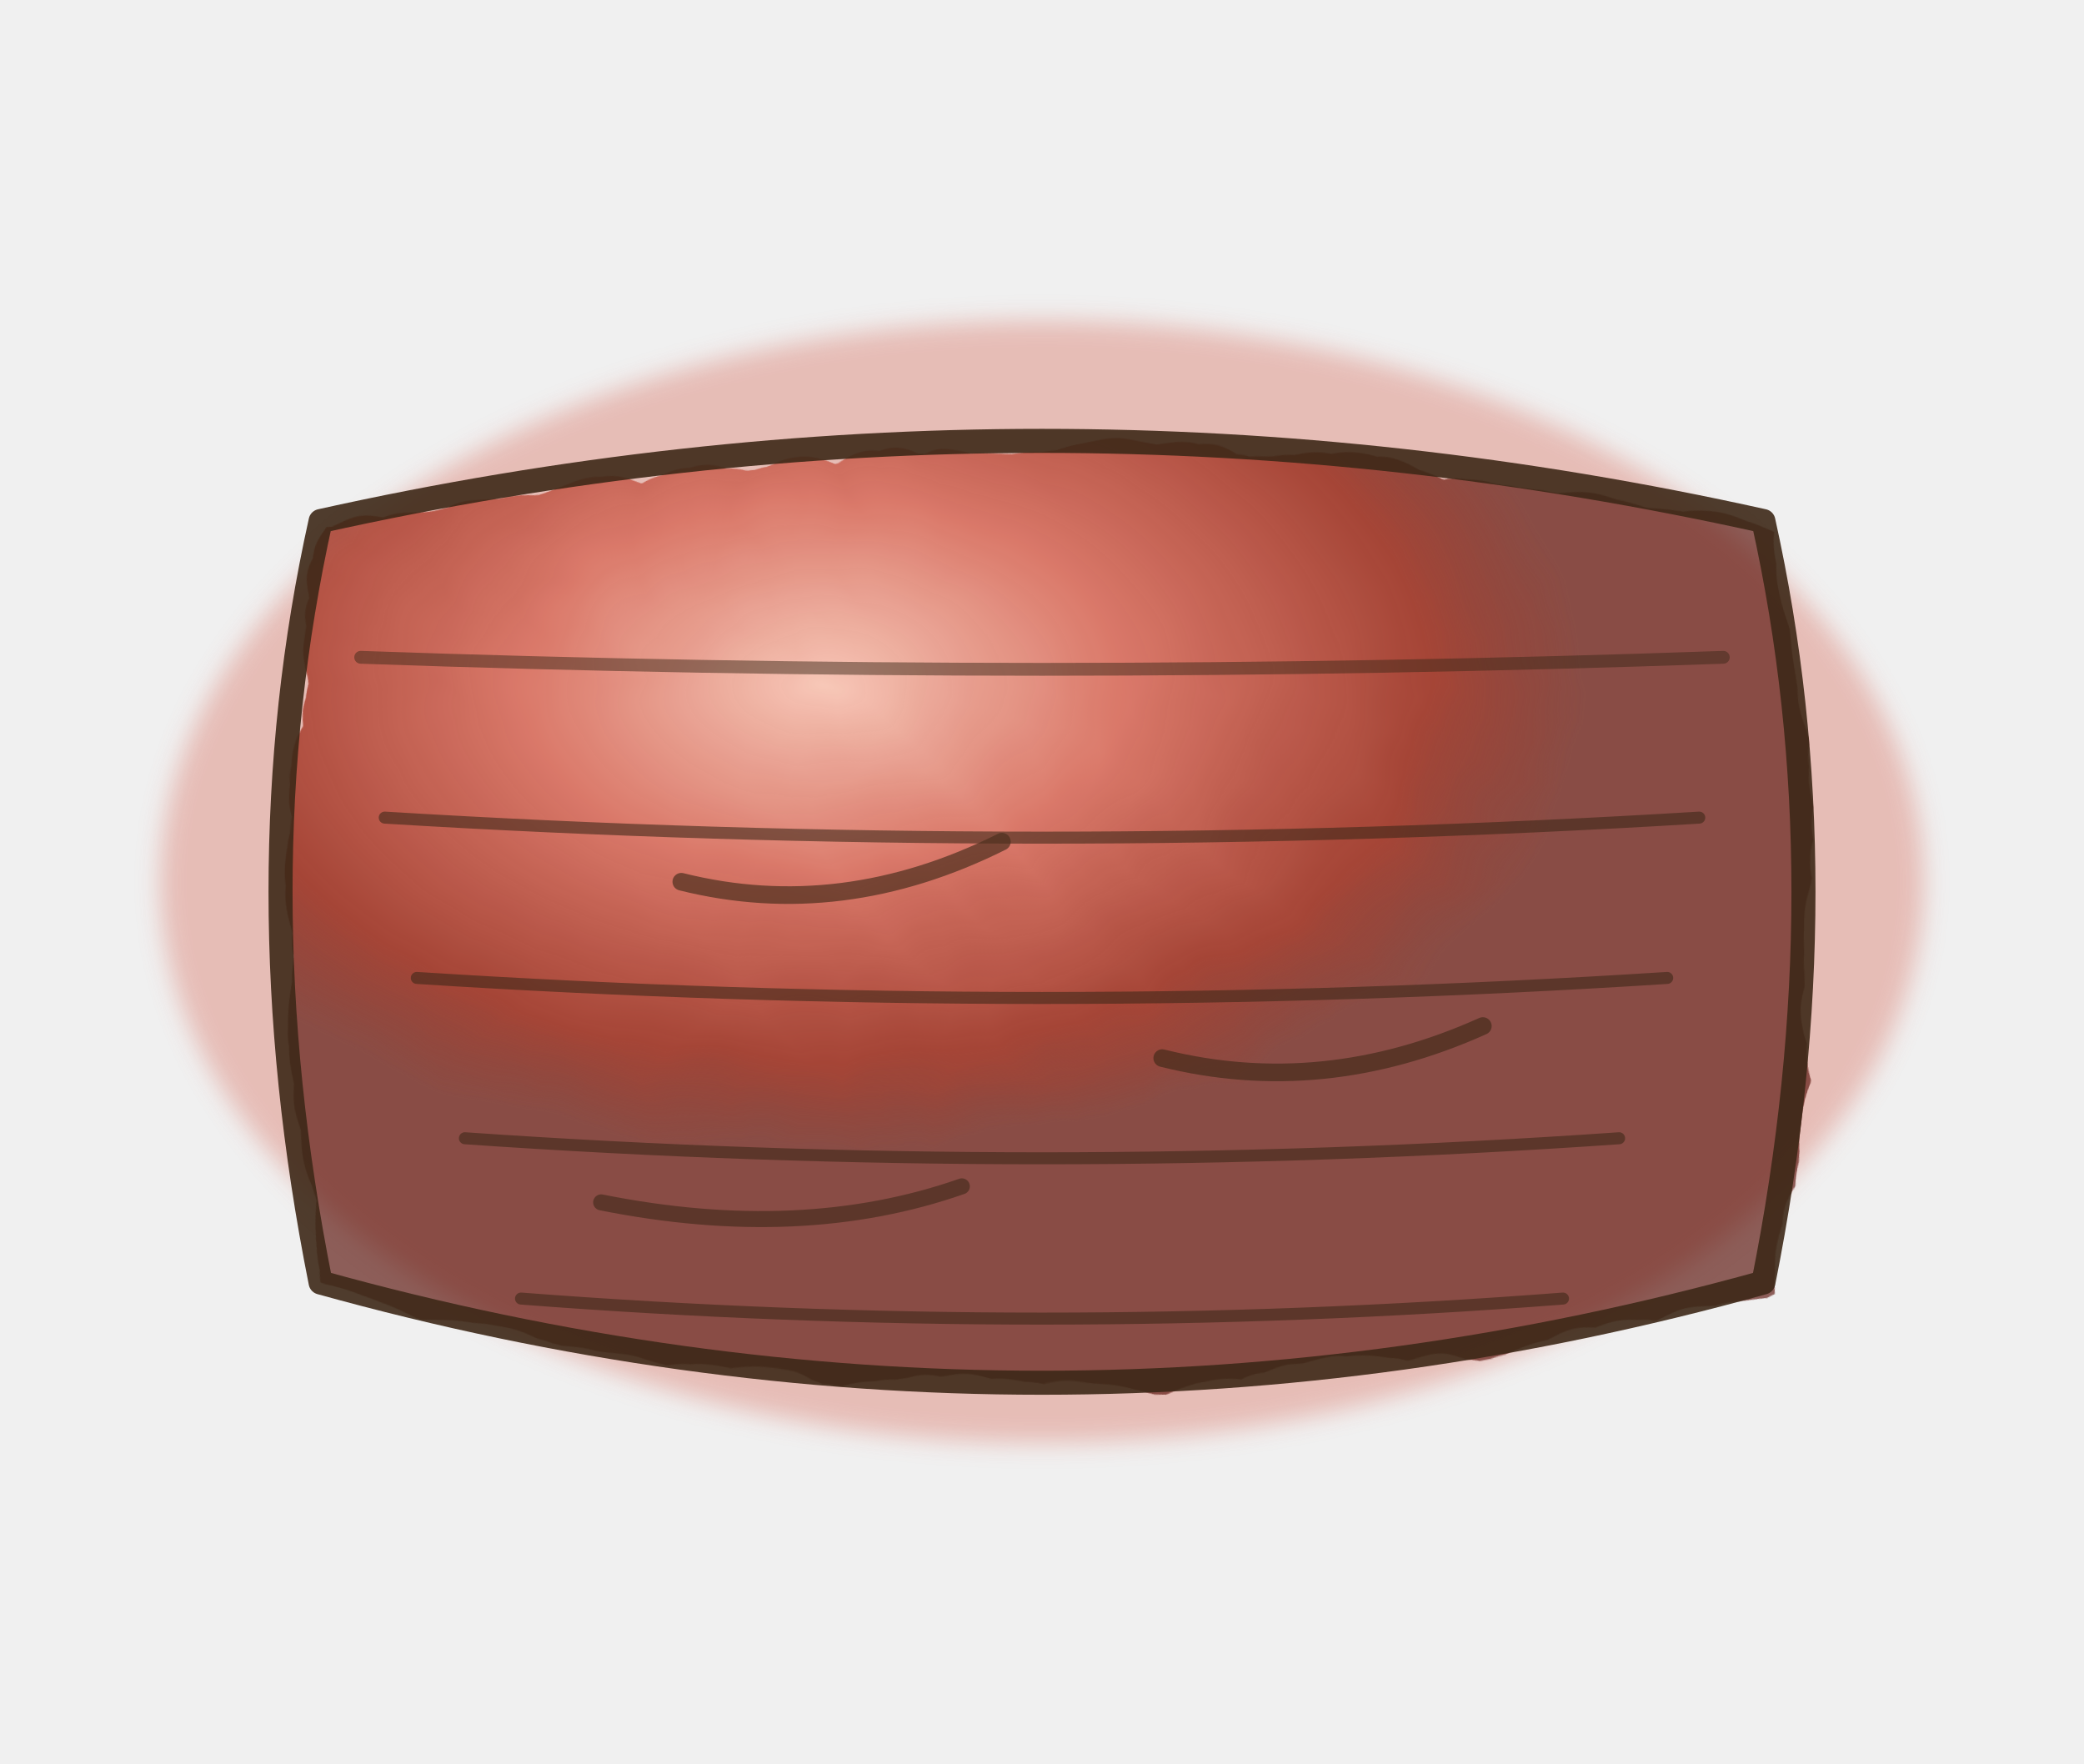
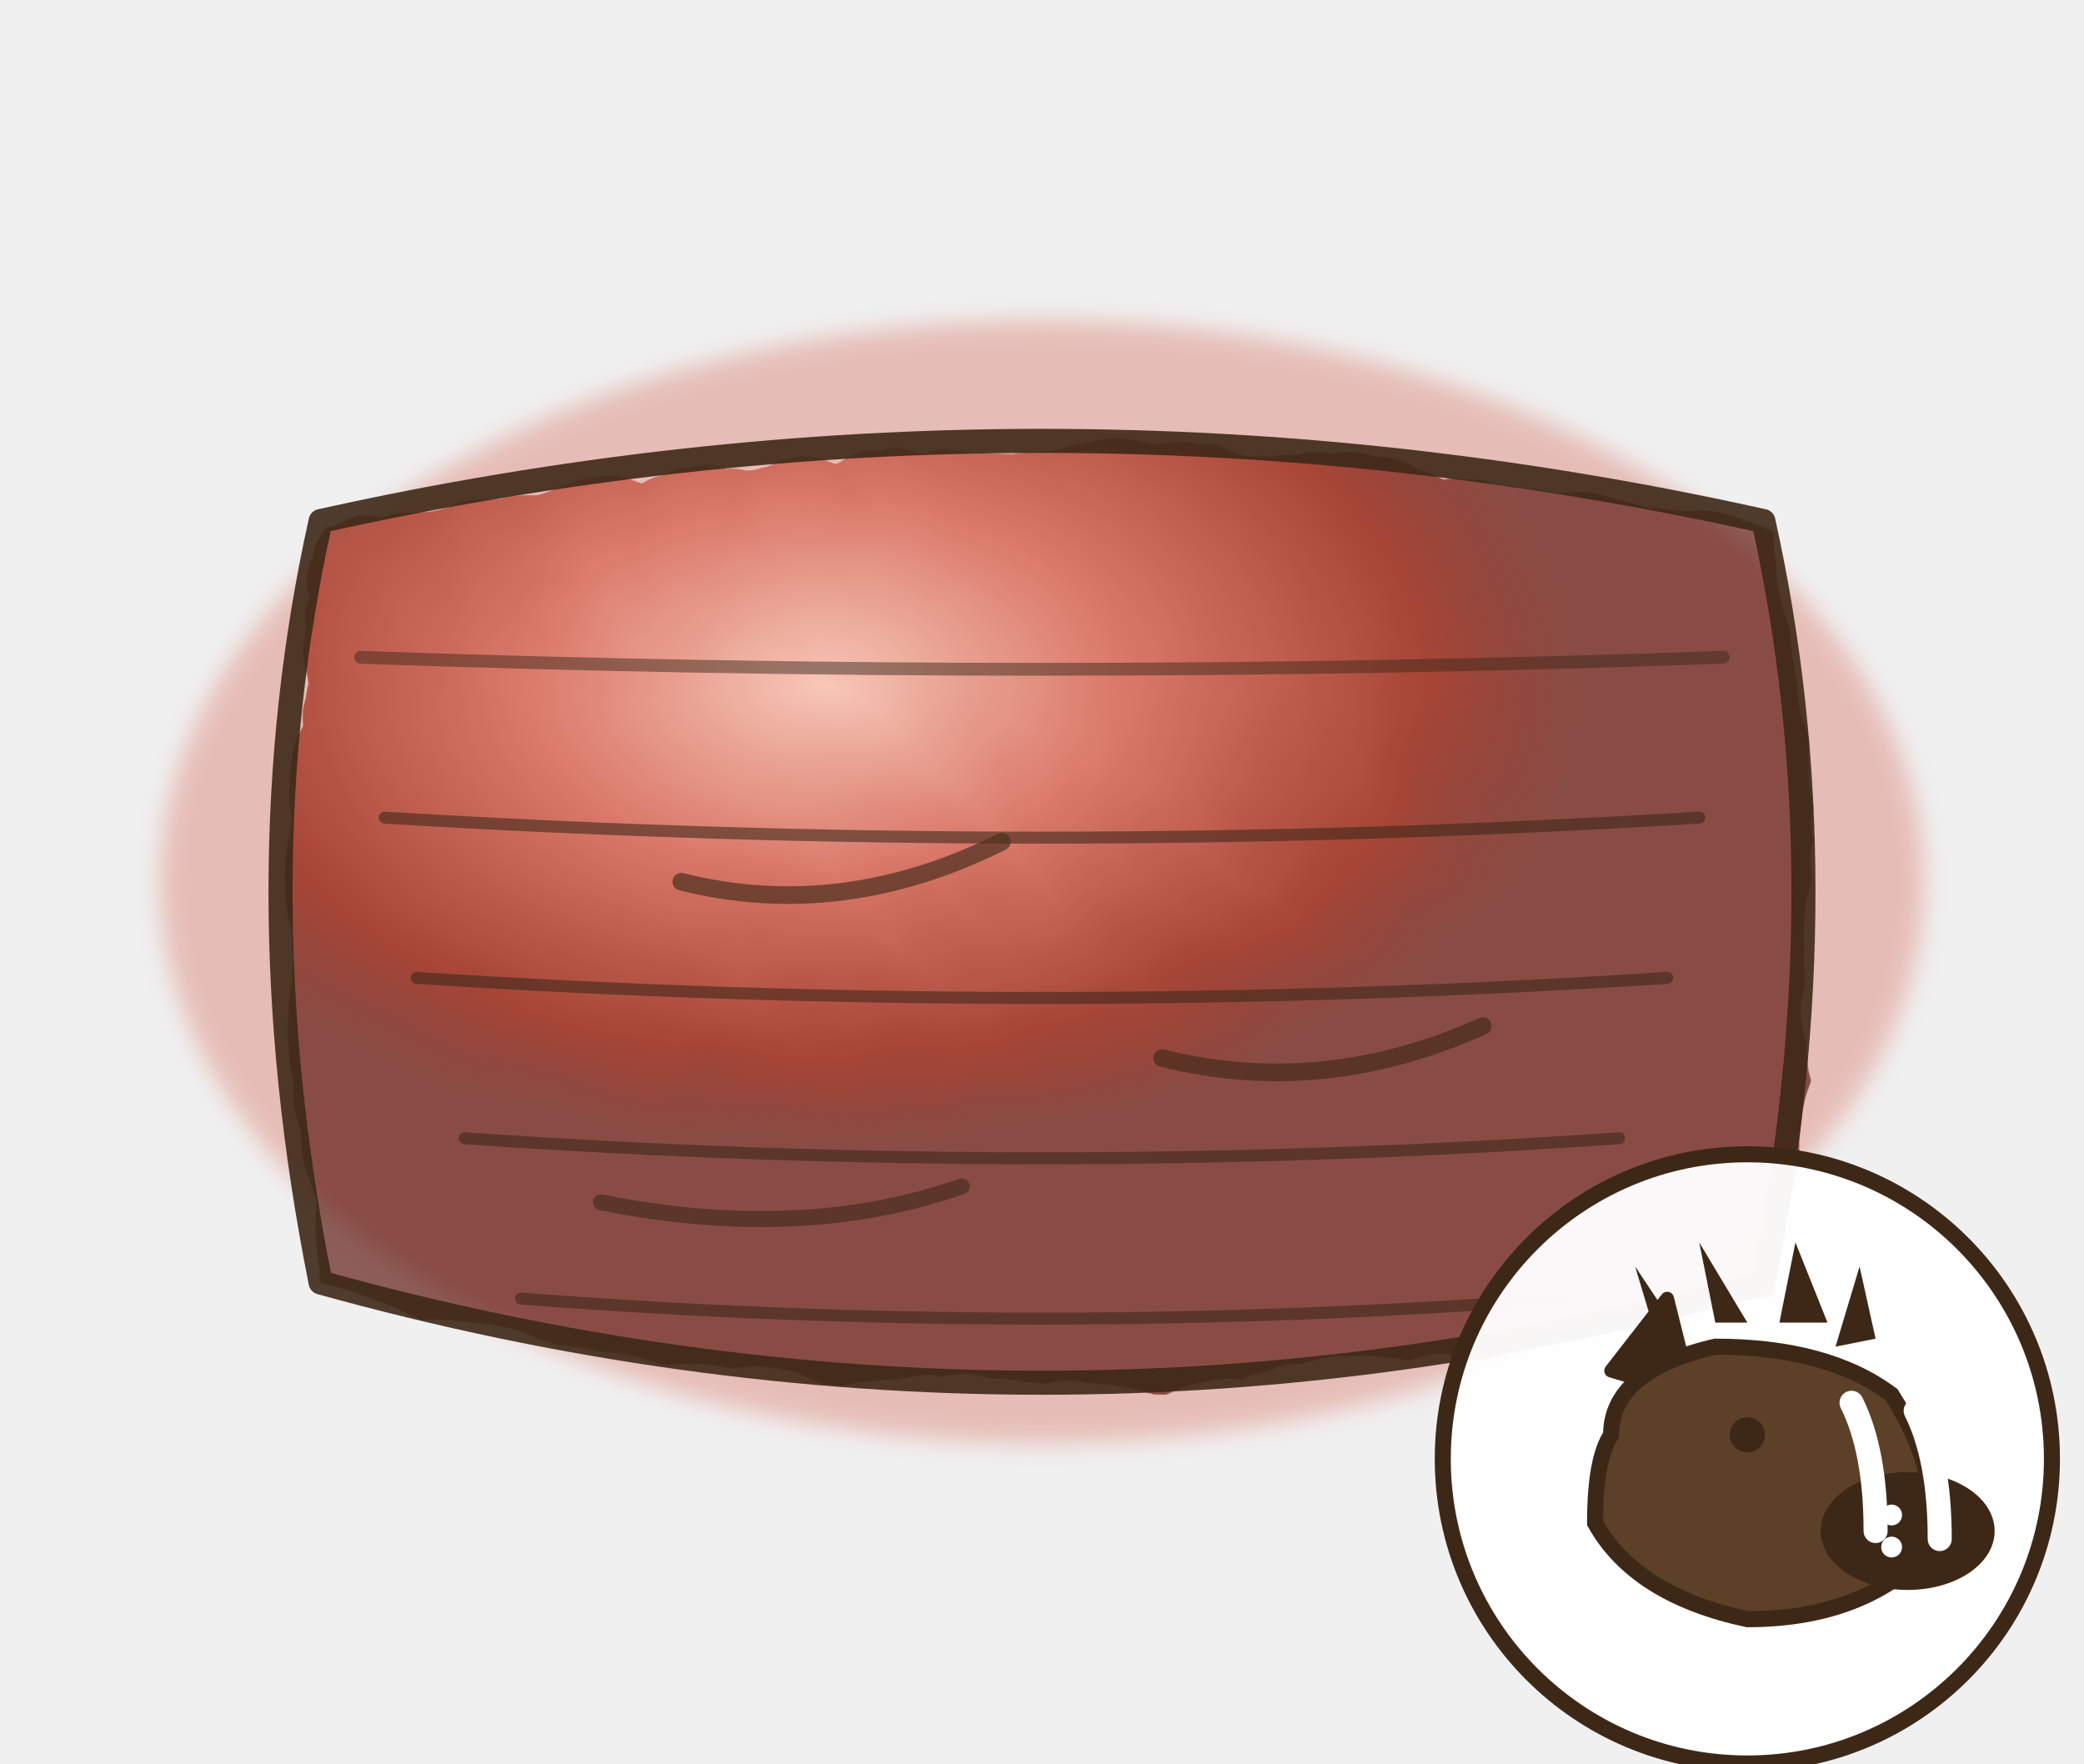
<svg xmlns="http://www.w3.org/2000/svg" viewBox="-130 -110 260 220" font-family="Noto Sans CJK JP, sans-serif">
  <defs>
    <radialGradient id="wcBodyBoar" cx="35%" cy="25%">
      <stop offset="0%" stop-color="#F8C8B8" stop-opacity="0.95" />
      <stop offset="40%" stop-color="#D87060" stop-opacity="0.9" />
      <stop offset="80%" stop-color="#9A3020" stop-opacity="0.85" />
      <stop offset="100%" stop-color="#581008" stop-opacity="0.65" />
    </radialGradient>
    <radialGradient id="wcLeafBoar" cx="50%" cy="20%">
      <stop offset="0%" stop-color="#9BCB7A" stop-opacity="0.9" />
      <stop offset="60%" stop-color="#5D8F3D" stop-opacity="0.7" />
      <stop offset="100%" stop-color="#2C5F2D" stop-opacity="0.5" />
    </radialGradient>
    <filter id="wcRoughBoar" x="-10%" y="-10%" width="120%" height="120%">
      <feTurbulence baseFrequency="0.04" numOctaves="3" seed="227" />
      <feDisplacementMap in="SourceGraphic" scale="4" />
    </filter>
    <filter id="wcBlurBoar">
      <feGaussianBlur stdDeviation="1.5" />
    </filter>
  </defs>
  <g filter="url(#wcBlurBoar)" opacity="0.4">
    <ellipse cx="0" cy="0" rx="110" ry="70" fill="#D87060" />
  </g>
  <g filter="url(#wcRoughBoar)">
    <path d="M -90 -45 Q -100 0 -90 50 Q 0 75 90 50 Q 100 0 90 -45 Q 0 -65 -90 -45 Z" fill="url(#wcBodyBoar)" />
  </g>
  <g stroke="#3D2817" stroke-width="3" fill="none" stroke-linecap="round" stroke-linejoin="round" opacity="0.9">
    <path d="M -90 -45 Q -100 0 -90 50 Q 0 75 90 50 Q 100 0 90 -45 Q 0 -65 -90 -45 Z" />
    <path d="M -85 -28 Q 0 -25 85 -28" opacity="0.55" stroke-width="1.6" />
    <path d="M -82 -8 Q 0 -3 82 -8" opacity="0.65" stroke-width="1.5" />
    <path d="M -78 12 Q 0 17 78 12" opacity="0.65" stroke-width="1.5" />
    <path d="M -72 32 Q 0 37 72 32" opacity="0.65" stroke-width="1.5" />
    <path d="M -65 52 Q 0 57 65 52" opacity="0.65" stroke-width="1.5" />
    <path d="M -45 0 Q -25 5 -5 -5" opacity="0.7" stroke-width="2.2" />
    <path d="M 15 22 Q 35 27 55 18" opacity="0.7" stroke-width="2.2" />
    <path d="M -55 40 Q -30 45 -10 38" opacity="0.65" stroke-width="2" />
  </g>
+   <g transform="translate(88, 72)" data-icon="boar">
+     <circle cx="0" cy="0" r="38" fill="#FFFFFF" fill-opacity="0.96" stroke="#3D2817" stroke-width="2" />
+     <g fill="#3D2817" stroke="none">
+       <path d="M -11 -14 L -14 -24 L -8 -15 Z" />
+       <path d="M -4 -17 L -6 -27 L 0 -17 Z" />
+       <path d="M 4 -17 L 6 -27 L 10 -17 Z" />
+       <path d="M 11 -14 L 14 -24 L 16 -15 Z" />
+     </g>
+     <path d="M -17 -11 L -10 -20 L -7 -8 Z" fill="#3D2817" stroke="#3D2817" stroke-width="1.7" stroke-linejoin="round" />
+     <path d="M -17 -3 Q -17 -11 -4 -14 Q 10 -14 18 -8 Q 25 3 22 12 Q 14 20 0 20 Q -14 17 -19 8 Q -19 0 -17 -3 Z" fill="#5D4028" stroke="#3D2817" stroke-width="2" />
+     <ellipse cx="20" cy="9" rx="10" ry="6.5" fill="#3D2817" stroke="#3D2817" stroke-width="1.7" />
+     <path d="M 16 9 Q 16 -1 13 -7" fill="none" stroke="#FFFFFF" stroke-width="3" stroke-linecap="round" />
+     <path d="M 24 10 Q 24 0 21 -6" fill="none" stroke="#FFFFFF" stroke-width="3" stroke-linecap="round" />
+     <circle cx="18" cy="7" r="1.3" fill="#FFFFFF" />
+     <circle cx="18" cy="11" r="1.3" fill="#FFFFFF" />
+     <circle cx="0" cy="-3" r="2.2" fill="#3D2817" />
+   </g>
</svg>
